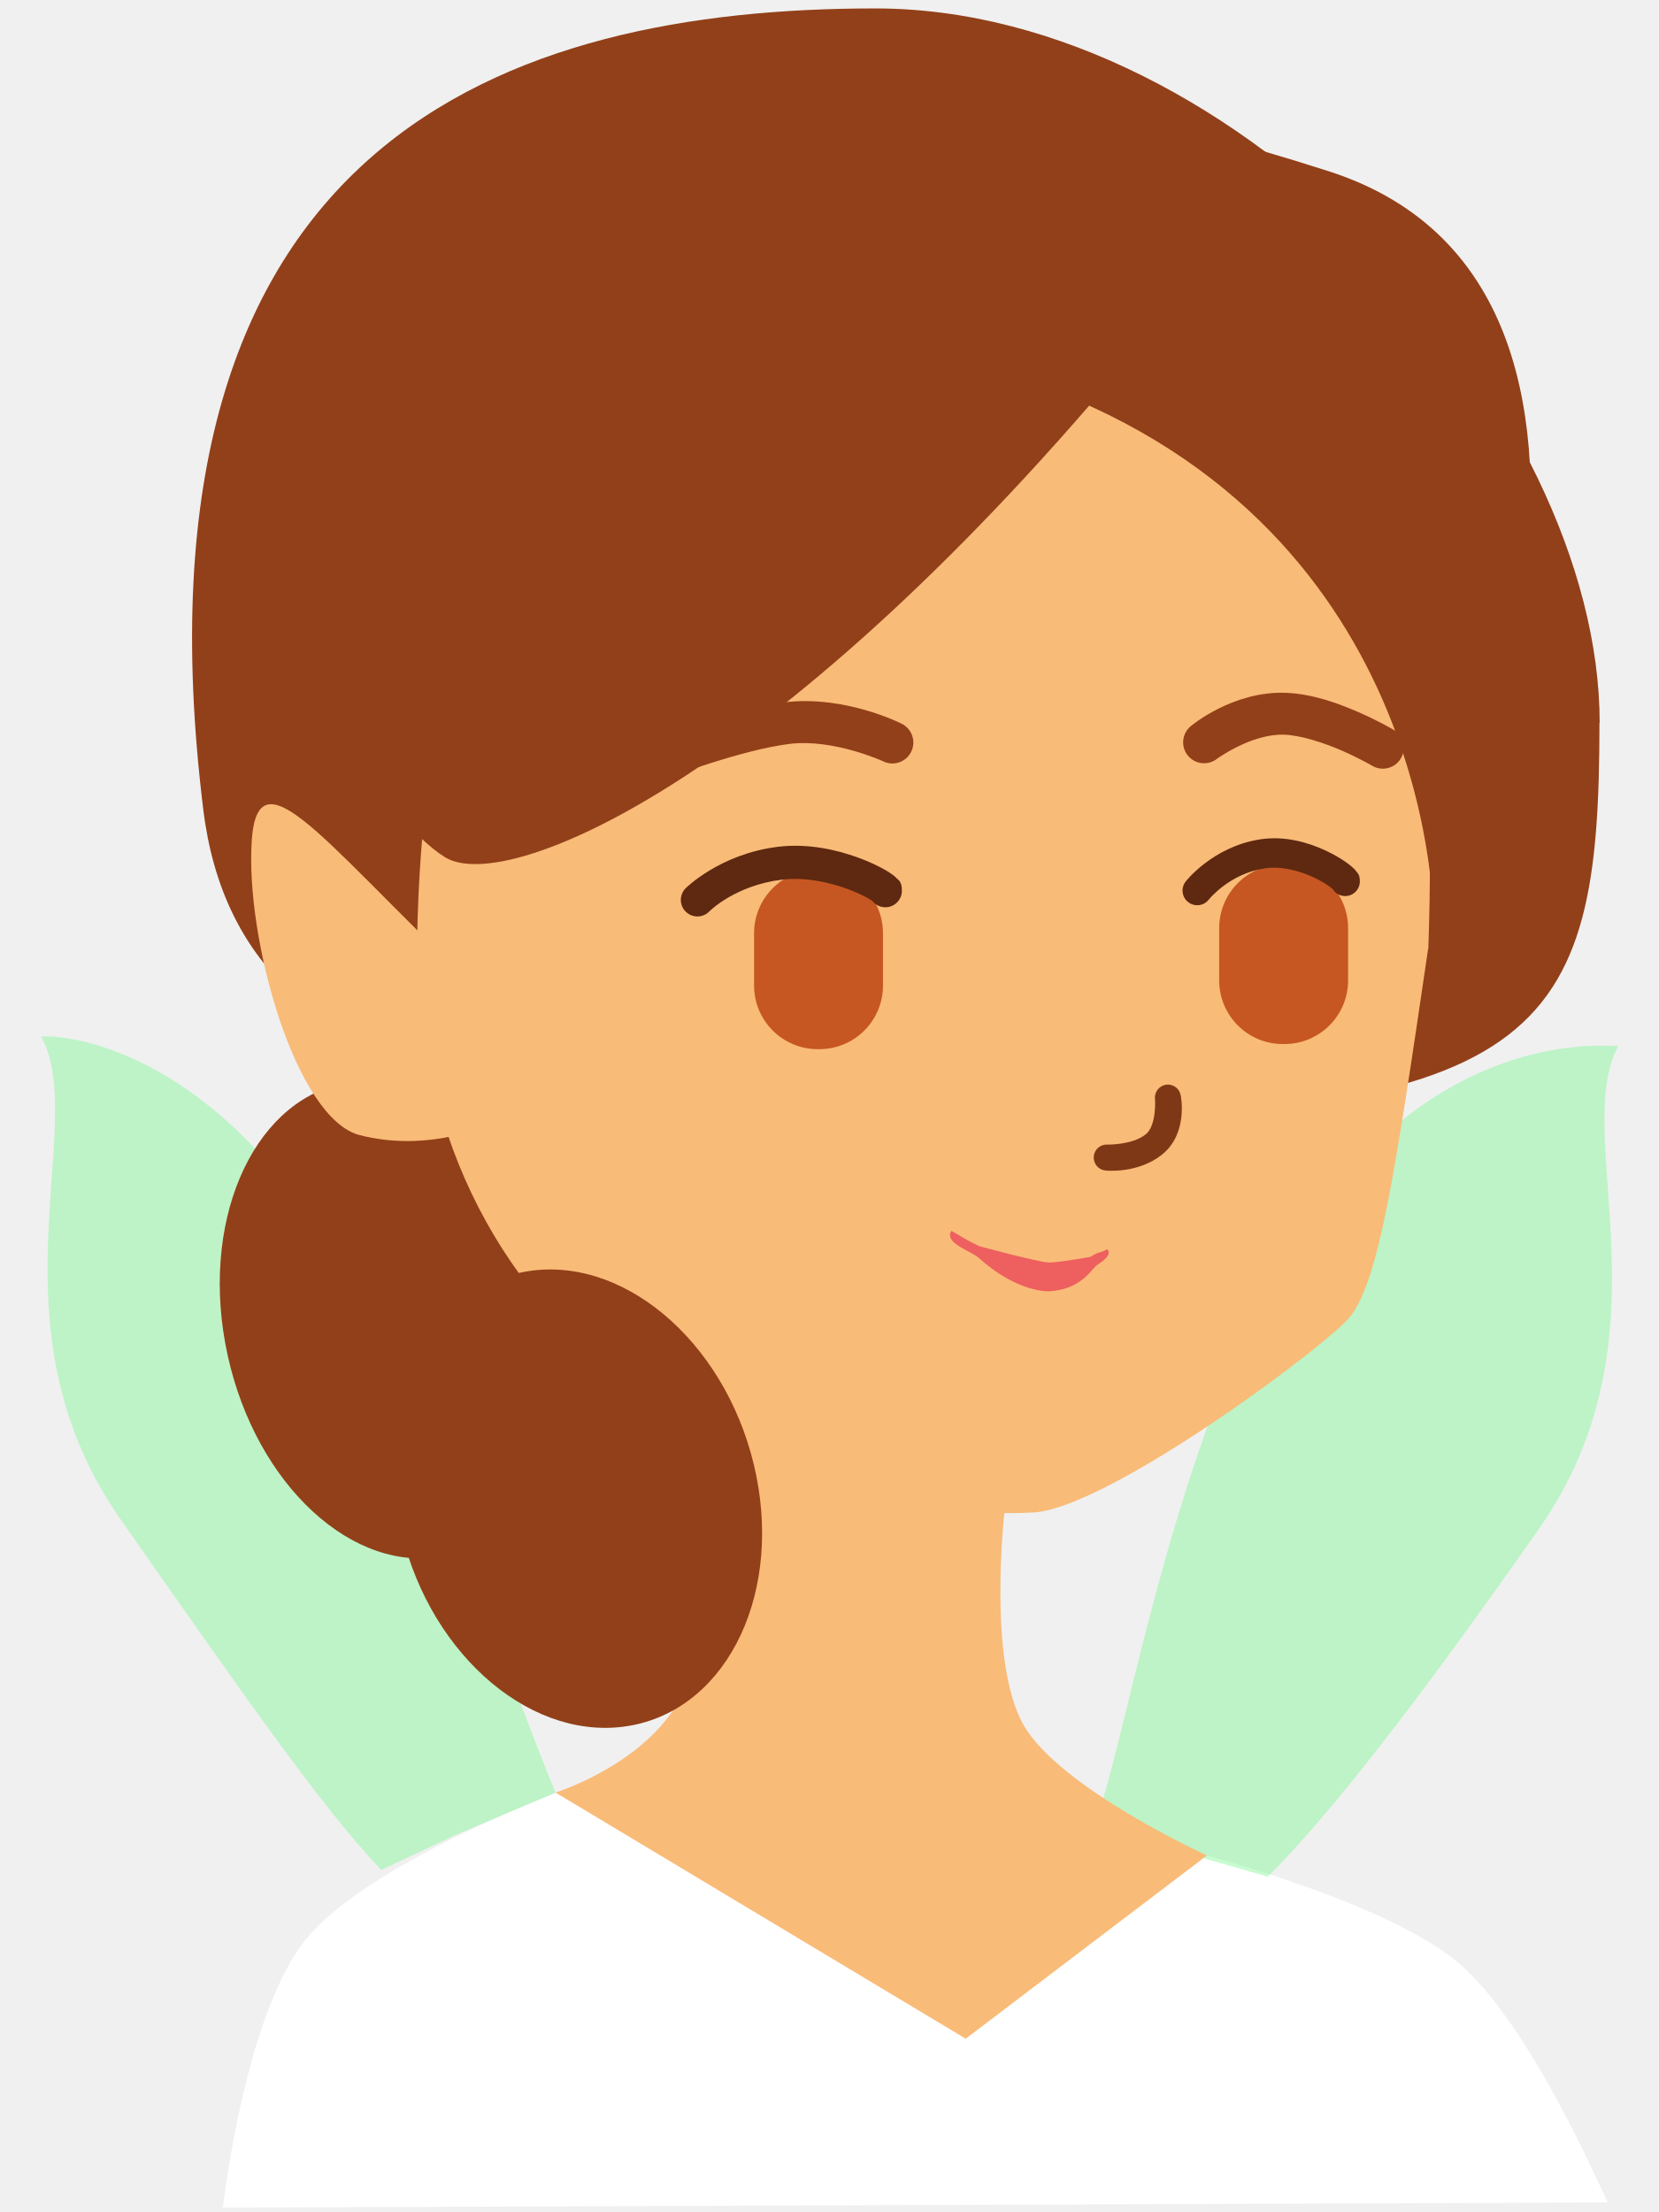
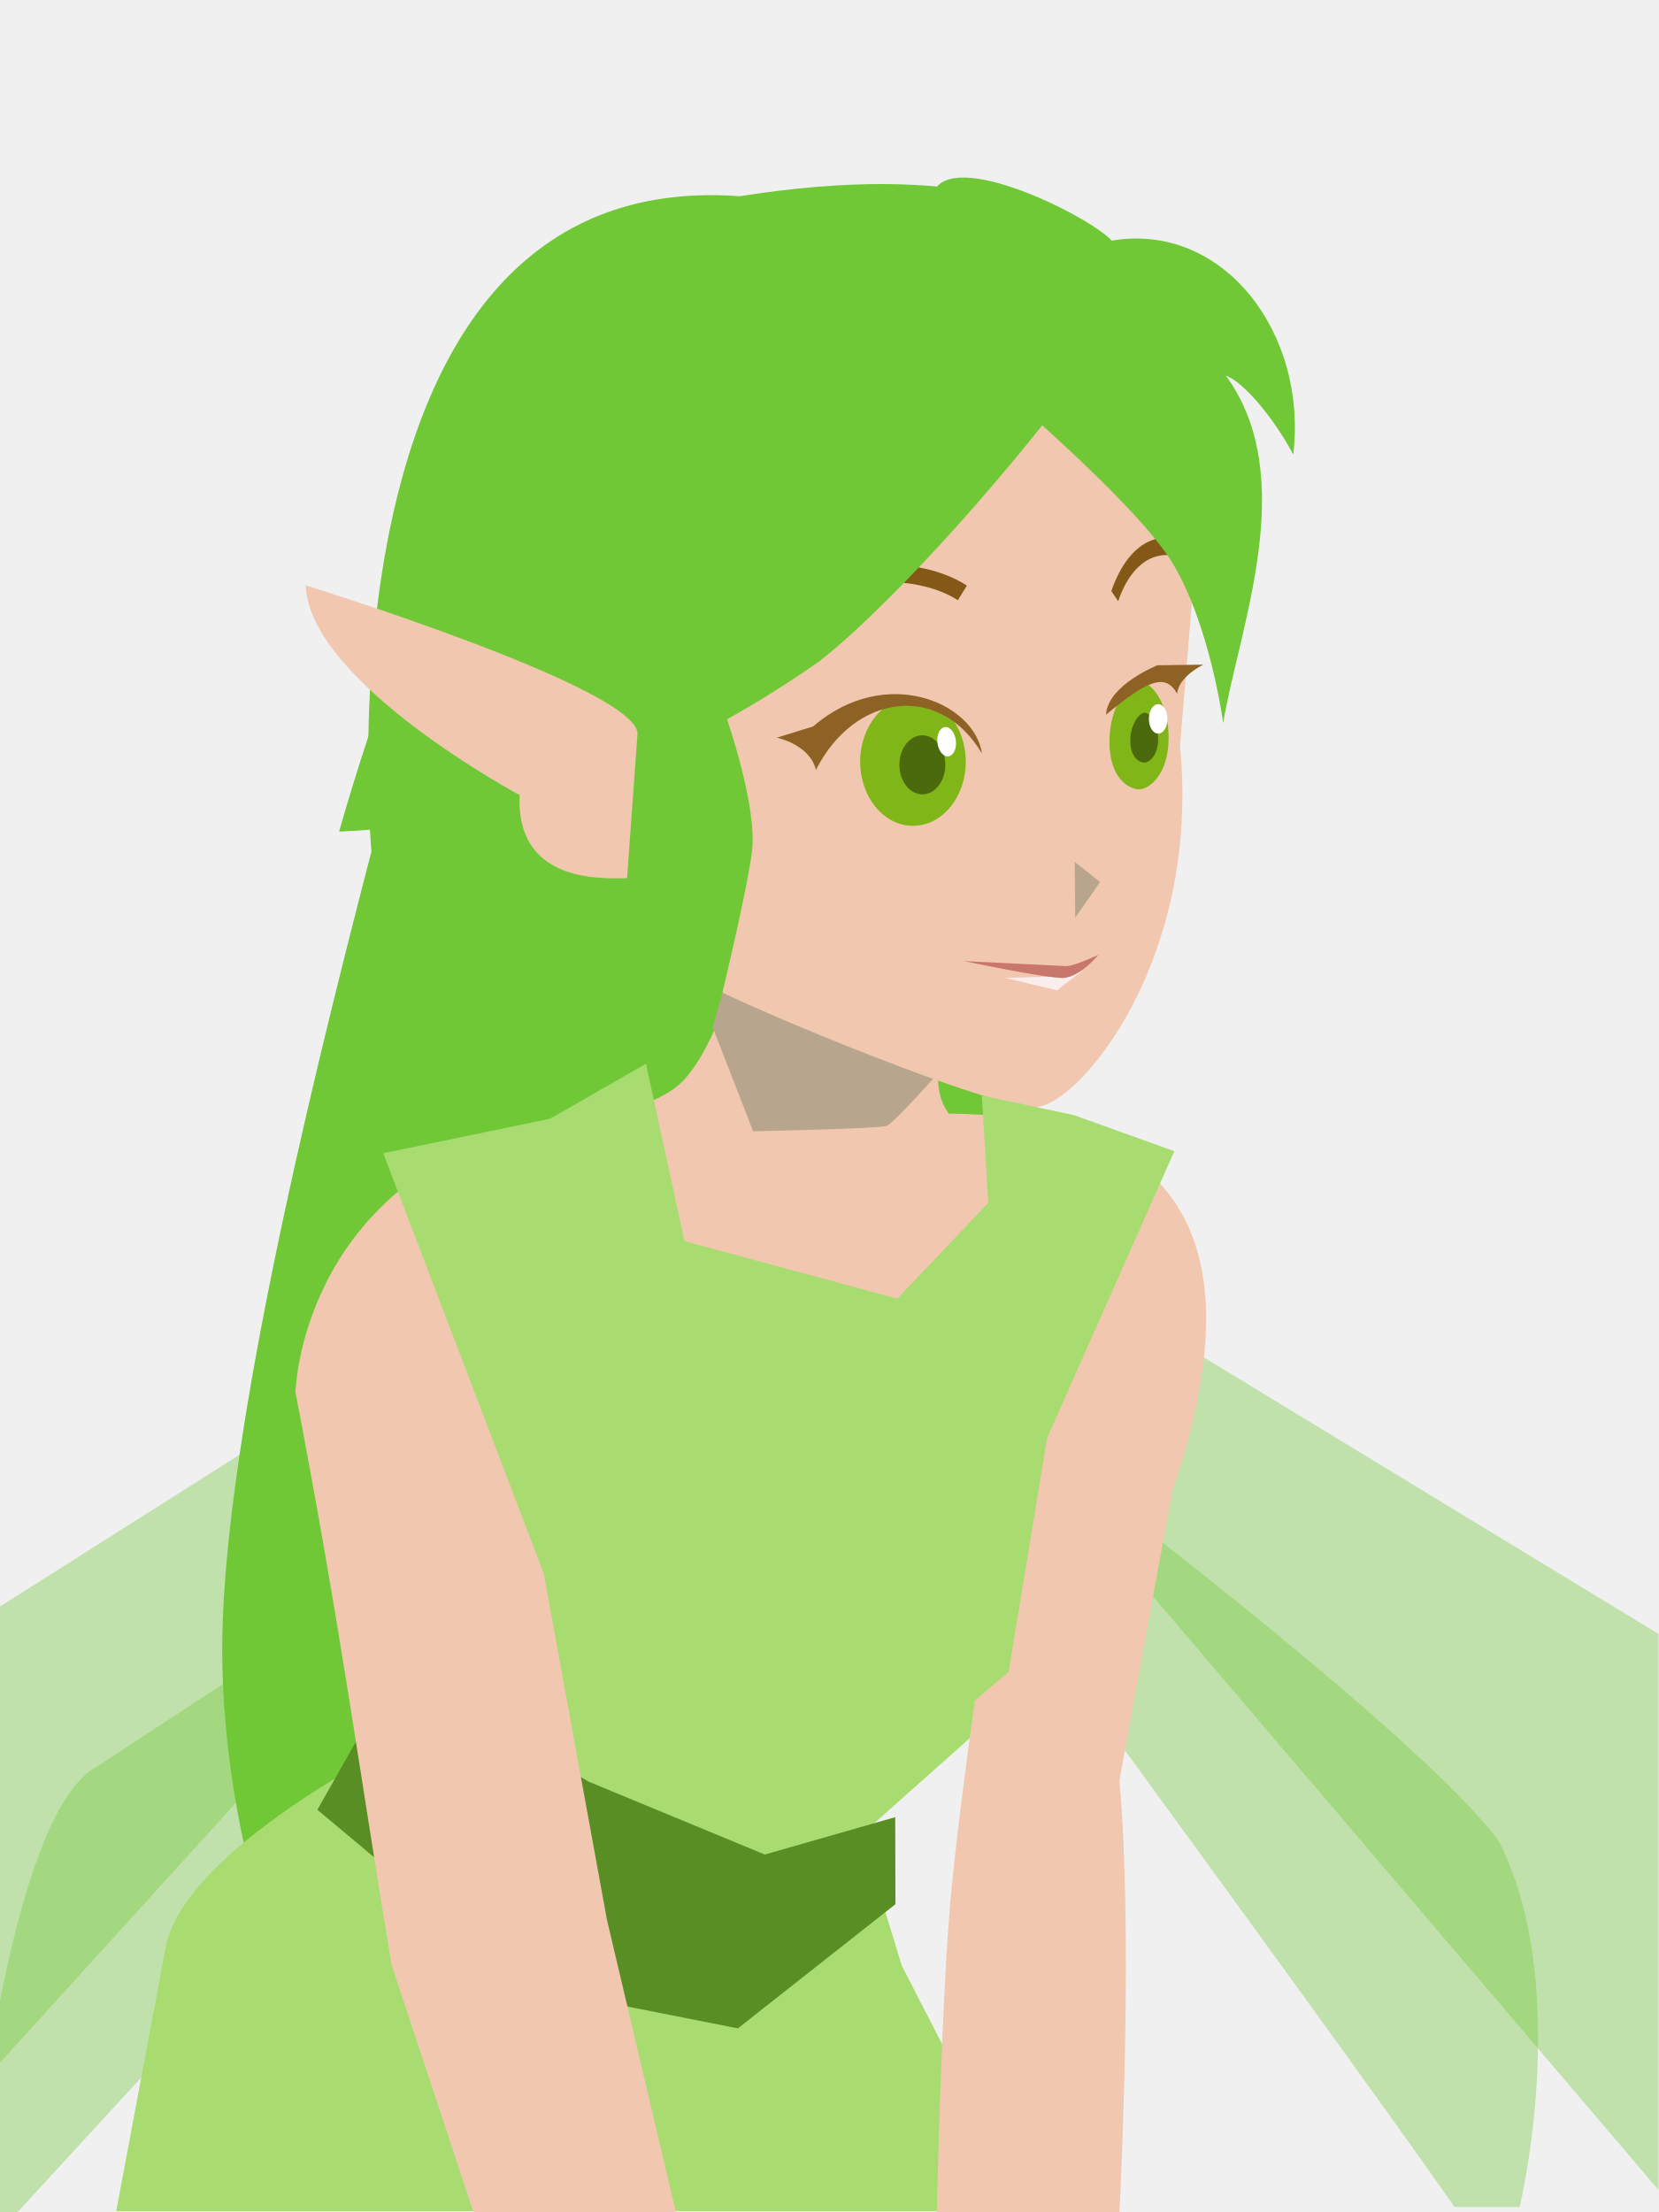
- <svg xmlns="http://www.w3.org/2000/svg" width="600" height="800" version="1.1" viewBox="0 0 158.8 211.7">
-   <path d="m153.9 210.8c-1.016-2.032-7.496-17.08-14.22-22.86s-24.14-10.33-24.14-10.33l-62.35-6.011s-17.71 6.7-23.73 13.8-8.126 25.9-8.126 25.9" fill="#fff" />
+ <svg xmlns="http://www.w3.org/2000/svg" width="600" height="800" version="1.1" viewBox="0 0 159 212">
+   <path d="m90.5 115-3.34 10.6 71.8 84.3v-53.3l-68.4-41.6z" fill="#6fc835" fill-opacity=".361" stroke-width=".265" />
+   <path d="m86.7 129-0.596 9.12s40.5 55.1 53.3 73.4h6.25c1.93-8.72 3.44-24.8-2.09-35.2-9.75-12.8-57-47.4-57-47.4z" fill="#6fc835" fill-opacity=".361" stroke-width=".265" />
+   <path d="m70.8 18.8c-41.3-2.96-35.2 62.8-35.2 62.8-6.3 24.2-14.5 58.4-14.3 77.2s7.01 33.8 7.01 33.8l30.5-9.49 17.9 4.19 19.3-72.8 5.93-63.5 11.1-15.1s-0.366-23.7-42.1-17.1z" fill="#71c837" />
+   <path d="m64.7 133-55.4 36.3c-4.29 2.29-7.31 12.3-9.35 22.7v20.4h1.38l63.3-68.9-0.197-10.8z" fill="#6fc835" fill-opacity=".361" stroke-width=".265" />
+   <path d="m97.8 137-50.6 0.517-8.72 29.4s-20.8 10.2-22.6 19.7c-1.63 8.74-4.29 22.9-4.74 25.3h87.4l-12.1-23.5-3.87-12.6 14.5-12.9 0.374-25.9z" fill="#a8dc71" stroke-width=".265" />
+   <path transform="scale(.265)" d="m240 429-240 152v165l246-271-6.15-46.2z" fill="#6fc835" fill-opacity=".361" />
  <g fill="none" stroke-linecap="round" stroke-linejoin="round">
-     <circle r="0" stroke="#c53822" stroke-width="2.257" style="paint-order:stroke markers fill" />
+     <circle r="0" stroke="#c53822" stroke-width="2.26" style="paint-order:stroke markers fill" />
    <g stroke="#924019">
-       <circle r="0" stroke-width="1.288" style="paint-order:stroke markers fill" />
-       <circle transform="scale(1,-1)" r="0" stroke-width="3.595" style="paint-order:stroke markers fill" />
-       <circle transform="scale(1,-1)" r="0" stroke-width="3.595" style="paint-order:stroke markers fill" />
+       <circle r="0" stroke-width="1.29" style="paint-order:stroke markers fill" />
+       <circle transform="scale(1,-1)" r="0" stroke-width="3.6" style="paint-order:stroke markers fill" />
+       <circle transform="scale(1,-1)" r="0" stroke-width="3.6" style="paint-order:stroke markers fill" />
    </g>
-     <circle transform="scale(1,-1)" r="0" stroke="#4d4320" stroke-width="4.378" style="paint-order:stroke markers fill" />
+     <circle transform="scale(1,-1)" r="0" stroke="#4d4320" stroke-width="4.38" style="paint-order:stroke markers fill" />
    <circle transform="scale(1,-1)" r="0" stroke="#4d4320" stroke-width="3.52" style="paint-order:stroke markers fill" />
  </g>
-   <path d="m4.341 99.18c-0.256 4e-3 -0.391 0.022-0.391 0.022 4.625 8.586-5.415 27.67 7.624 46.26 11.2 15.97 19.1 27.43 24.92 33.51l6.978-3.285 9.708-4.108c-3.696-8.876-7.88-21.5-14.08-37.2-13.36-33.81-32.29-35.22-34.76-35.19z" fill="#78f991" fill-opacity=".418" stroke-width=".17" />
-   <path d="m154.5 100.1c-2.479-0.033-23.94-1.671-37.3 32.14-6.731 17.04-9.446 33.51-12.36 42.44l3.846 1.304 12.67 3.636c5.919-5.915 14.07-16.35 25.92-33.25 13.04-18.59 2.998-37.67 7.624-46.26 0 0-0.135-0.019-0.391-0.022z" fill="#78f991" fill-opacity=".418" stroke-width=".17" />
-   <ellipse transform="matrix(.9779 -.209 .214 .9768 0 0)" cx="9.847" cy="131.4" rx="16.32" ry="23.14" fill="#924019" stroke-width="1.222" style="paint-order:stroke markers fill" />
-   <path d="m153.1 69.17c0 30.12-5.056 38.36-60.47 37.91-34.97-0.291-69.5 0.298-73.17-29.59-7.918-64.29 29.34-76.7 64.32-76.7 34.97 0 69.34 38.27 69.34 68.38z" fill="#924019" stroke-width="1.222" style="paint-order:stroke markers fill" />
-   <path d="m136.7 90.81c-3.272 22.32-4.702 31.31-7.33 35.04-1.762 2.505-23.25 18.55-30.47 18.91-24.77 1.24-60.24-15.73-58.92-57.04 1.442-45.23 21.2-57.14 59.44-55.77 26.26 0.949 39.03 8.721 37.3 58.85z" fill="#f9bb78" stroke-width="1.222" style="paint-order:stroke markers fill" />
-   <g stroke-width="1.222">
-     <rect x="72.18" y="83.22" width="12.34" height="17.19" ry="6.091" fill="#c65722" style="paint-order:stroke markers fill" />
-     <path d="m99.32 36.8c38.57 13.98 37.9 51.69 37.9 51.69s26.55-60.34-10.02-72.11c-36.57-11.76-38.8-3.8-38.8-3.8z" fill="#924019" />
-     <rect x="116.7" y="82.73" width="12.34" height="17.19" ry="6.091" fill="#c65722" style="paint-order:stroke markers fill" />
-     <path d="m109.1 33.08c-34.12 41.34-60.49 52.65-66.5 48.96-6.004-3.695-19.85-23.09-8.775-35.55 11.08-12.47 29.53-22.46 44.34-24.94 14.81-2.478 30.94 11.54 30.94 11.54z" fill="#924019" />
-     <path d="m47.68 96.41c-15.5-14.11-22.93-25.4-23.58-15.99-0.646 9.408 4.198 26.66 10.34 28.22 6.137 1.568 11.3-0.627 11.3-0.627" fill="#f9bb78" />
-     <path d="m96.14 144.8s-1.636 14.26 1.847 20.32 17.54 12.47 17.54 12.47l-23.09 17.54-39.26-23.56s7.887-2.461 11.54-8.313 4.618-26.78 4.618-26.78z" fill="#f9bb78" />
+   <path d="m40.1 161-4.34 3-5.34 9.45 20.3 17 20 3.95 15.1-11.9-0.021-8.34-12.5 3.58-16.9-6.99z" fill="#598e24" />
+   <path d="m71.8 88.7c0-3e-6 -2.78 11.9-6.78 15.3-4 3.44-14.5 3.84-14.5 3.84-21.8 6.2-22.2 25.6-22.2 25.6 4.4 22.9 6.15 36.6 9.22 54.9l7.84 23.7h19.4l-6.62-28.1-6.57-36 30.2-9.04 14.1 7.42s-3.98 25.5-4.88 36.8c-0.822 10.5-1.16 26.3-1.22 28.9l17.5 8e-3c0.228-4.53 1.26-27.3-2e-3 -41.4l5.04-27.6c4.4-13.1 9.33-36-21.4-36.3-2.46-3.37 0.31-8.16 0.31-8.16l-19.4-10.4z" fill="#f2c7b0" stroke-width=".265" />
+   <path d="m70.3 90.8-1.98 7.71 3.86 9.91s12.1-0.238 12.8-0.516 4.57-4.65 4.57-4.65l-0.215-7.2z" fill="#b7a68d" />
+   <path d="m115 48.5-1.91 23c2.02 20.5-9.65 34.4-13.8 34.6-4.13 0.226-27.3-9.4-31.3-11.6 0 0-19.6-12.9-23-23.7s-3.2-48.5 32.5-48.6c35.7-0.083 37.4 26.3 37.4 26.3z" fill="#f2c7b0" />
+   <path d="m112 70.7c0 3.59-1.9 4.95-2.82 4.95-0.919 0-2.85-0.976-2.85-4.57 0-3.59 1.99-5.78 2.91-5.78 0.919 0 2.76 1.8 2.76 5.39z" fill="#80b617" stroke-width="1.46" />
+   <path d="m111 70.8c0 1.66-0.895 2.29-1.33 2.29-0.433 0-1.34-0.452-1.34-2.11 0-1.66 0.938-2.67 1.37-2.67 0.433 0 1.3 0.833 1.3 2.49z" fill="#4b6a0d" stroke-width=".682" />
+   <path d="m106 68.5c0.169-2.85 4.93-4.74 4.93-4.74l4.39-0.059s-2.39 1.15-2.5 2.79c-1.11-2-2.81-1.33-6.82 2.01z" fill="#8e6224" />
+   <ellipse cx="87.5" cy="73" rx="5.06" ry="6.15" fill="#80b617" />
+   <path d="m94.1 72.2c-4.04-6.81-12.2-5.74-15.9 1.59-0.589-2.45-3.75-3.09-3.75-3.09l3.46-1.07c7.03-6.03 15.5-2.24 16.2 2.57z" fill="#8e6224" />
+   <g transform="translate(-1.85 .194)">
+     <path d="m103 93.4 2.65-0.607-2.5 1.93-4.98-1.2z" fill="#faeeec" />
+     <path d="m104 92.4-9.76-0.483s7.83 1.66 9.54 1.62c1.66-0.128 3.35-2.23 3.35-2.23s-2.3 1.1-3.13 1.1z" fill="#c9766c" />
  </g>
-   <ellipse transform="matrix(.9816 -.1908 .2342 .9722 0 0)" cx="20.19" cy="151.5" rx="17.17" ry="22.31" fill="#924019" stroke-width="1.222" style="paint-order:stroke markers fill" />
-   <g shape-rendering="auto">
-     <path d="m74.46 81.04c-5.555 0.68-8.832 3.968-8.832 3.968a1.584 1.584 0 0 0 0.012 2.241 1.584 1.584 0 0 0 2.241-0.012s2.452-2.5 6.963-3.052c2.158-0.264 4.469 0.232 6.2 0.862 0.865 0.315 1.589 0.659 2.052 0.921 0.201 0.113 0.324 0.199 0.399 0.253a1.584 1.584 0 0 0 0.002 0.002 1.584 1.584 0 0 0 1.248 0.606 1.584 1.584 0 0 0 1.584-1.584c0-0.916-0.34-1.021-0.48-1.172-0.14-0.151-0.25-0.24-0.37-0.332-0.239-0.183-0.504-0.348-0.826-0.53-0.642-0.363-1.499-0.769-2.527-1.143-2.057-0.748-4.792-1.38-7.667-1.028z" color="#000000" color-rendering="auto" dominant-baseline="auto" fill="#5e2910" image-rendering="auto" solid-color="#000000" stop-color="#000000" style="font-feature-settings:normal;font-variant-alternates:normal;font-variant-caps:normal;font-variant-east-asian:normal;font-variant-ligatures:normal;font-variant-numeric:normal;font-variant-position:normal;font-variation-settings:normal;inline-size:0;isolation:auto;mix-blend-mode:normal;shape-margin:0;shape-padding:0;text-decoration-color:#000000;text-decoration-line:none;text-decoration-style:solid;text-indent:0;text-orientation:mixed;text-transform:none;white-space:normal" />
-     <path d="m120.6 80.33c-4.542 0.706-7.109 4.035-7.109 4.035a1.405 1.405 0 0 0 0.243 1.971 1.405 1.405 0 0 0 1.974-0.246s1.943-2.459 5.324-2.985c1.582-0.246 3.328 0.221 4.653 0.833 0.662 0.306 1.217 0.644 1.57 0.897 0.154 0.11 0.246 0.191 0.301 0.241a1.405 1.405 0 0 0 1.203 0.68 1.405 1.405 0 0 0 1.406-1.406c0-0.647-0.211-0.782-0.315-0.926-0.104-0.144-0.193-0.236-0.289-0.329-0.192-0.186-0.407-0.356-0.666-0.542-0.517-0.371-1.205-0.784-2.033-1.167-1.656-0.765-3.882-1.427-6.262-1.057z" color="#000000" color-rendering="auto" dominant-baseline="auto" fill="#5e2910" image-rendering="auto" solid-color="#000000" stop-color="#000000" style="font-feature-settings:normal;font-variant-alternates:normal;font-variant-caps:normal;font-variant-east-asian:normal;font-variant-ligatures:normal;font-variant-numeric:normal;font-variant-position:normal;font-variation-settings:normal;inline-size:0;isolation:auto;mix-blend-mode:normal;shape-margin:0;shape-padding:0;text-decoration-color:#000000;text-decoration-line:none;text-decoration-style:solid;text-indent:0;text-orientation:mixed;text-transform:none;white-space:normal" />
-     <path d="m75.09 67.21c-5.52 0.676-12.57 3.477-12.57 3.477a2.005 2.005 0 0 0-1.143 2.594 2.005 2.005 0 0 0 2.594 1.143s7.059-2.677 11.6-3.233c4.23-0.518 8.968 1.668 8.968 1.668a2.005 2.005 0 0 0 2.682-0.921 2.005 2.005 0 0 0-0.921-2.682s-5.38-2.759-11.22-2.045z" color="#000000" color-rendering="auto" dominant-baseline="auto" fill="#924019" image-rendering="auto" solid-color="#000000" stop-color="#000000" style="font-feature-settings:normal;font-variant-alternates:normal;font-variant-caps:normal;font-variant-east-asian:normal;font-variant-ligatures:normal;font-variant-numeric:normal;font-variant-position:normal;font-variation-settings:normal;inline-size:0;isolation:auto;mix-blend-mode:normal;shape-margin:0;shape-padding:0;text-decoration-color:#000000;text-decoration-line:none;text-decoration-style:solid;text-indent:0;text-orientation:mixed;text-transform:none;white-space:normal" />
-     <path d="m123.1 66.3c-5.1-0.198-9.089 3.167-9.089 3.167a2.005 2.005 0 0 0-0.327 2.816 2.005 2.005 0 0 0 2.818 0.325s3.31-2.422 6.443-2.3c1.59 0.062 3.786 0.777 5.491 1.52 1.705 0.743 2.906 1.453 2.906 1.453a2.005 2.005 0 0 0 2.747-0.702 2.005 2.005 0 0 0-0.704-2.747s-1.412-0.836-3.348-1.68c-1.936-0.844-4.41-1.754-6.937-1.852z" color="#000000" color-rendering="auto" dominant-baseline="auto" fill="#924019" image-rendering="auto" solid-color="#000000" stop-color="#000000" style="font-feature-settings:normal;font-variant-alternates:normal;font-variant-caps:normal;font-variant-east-asian:normal;font-variant-ligatures:normal;font-variant-numeric:normal;font-variant-position:normal;font-variation-settings:normal;inline-size:0;isolation:auto;mix-blend-mode:normal;shape-margin:0;shape-padding:0;text-decoration-color:#000000;text-decoration-line:none;text-decoration-style:solid;text-indent:0;text-orientation:mixed;text-transform:none;white-space:normal" />
-     <path d="m111.8 103.8a1.245 1.245 0 0 0-0.191 0.014 1.245 1.245 0 0 0-1.048 1.415s0.159 2.504-0.897 3.338c-1.302 1.028-3.639 0.976-3.639 0.976a1.245 1.245 0 0 0-1.332 1.153 1.245 1.245 0 0 0 1.155 1.332s3.032 0.33 5.357-1.506c2.571-2.031 1.818-5.66 1.818-5.66a1.245 1.245 0 0 0-1.224-1.062z" color="#000000" color-rendering="auto" dominant-baseline="auto" fill="#7f3816" image-rendering="auto" solid-color="#000000" stop-color="#000000" style="font-feature-settings:normal;font-variant-alternates:normal;font-variant-caps:normal;font-variant-east-asian:normal;font-variant-ligatures:normal;font-variant-numeric:normal;font-variant-position:normal;font-variation-settings:normal;inline-size:0;isolation:auto;mix-blend-mode:normal;shape-margin:0;shape-padding:0;text-decoration-color:#000000;text-decoration-line:none;text-decoration-style:solid;text-indent:0;text-orientation:mixed;text-transform:none;white-space:normal" />
-     <path d="m91.07 117.8c-0.729 1.176 1.766 1.858 2.657 2.612 0 0 3.099 3.028 6.605 3.182 3.079-0.145 4.086-2.026 4.593-2.456 0.758-0.519 1.493-1.015 1.076-1.592-0.634 0.392-0.852 0.224-1.609 0.743 0 0-3.22 0.582-4.047 0.539-1.082-0.056-6.639-1.57-6.639-1.57-1.301-0.623-1.962-1.082-2.636-1.459z" color="#000000" color-rendering="auto" dominant-baseline="auto" fill="#ee5f5f" image-rendering="auto" solid-color="#000000" stop-color="#000000" style="font-feature-settings:normal;font-variant-alternates:normal;font-variant-caps:normal;font-variant-east-asian:normal;font-variant-ligatures:normal;font-variant-numeric:normal;font-variant-position:normal;font-variation-settings:normal;inline-size:0;isolation:auto;mix-blend-mode:normal;shape-margin:0;shape-padding:0;text-decoration-color:#000000;text-decoration-line:none;text-decoration-style:solid;text-indent:0;text-orientation:mixed;text-transform:none;white-space:normal" />
-   </g>
+   <path d="m103 82.6 2.43 1.93-2.38 3.43z" fill="#b7a68d" />
+   <path d="m94.1 105 8.82 1.87 9.63 3.46-12.2 27.5-3.68 22.4-9.14 7.8-35.1-16.4-15.7-41.1 16-3.31 9.18-5.27 3.69 17 20.4 5.51 8.72-9.18z" fill="#a8dc71" />
+   <ellipse cx="111" cy="68.9" rx=".891" ry="1.41" fill="#fff" />
+   <path d="m69.6 68.7s3.05 8.67 2.46 13-3.08 14.5-3.08 14.5l-30.3-4.89 13.8-26.6z" fill="#71c837" />
+   <path d="m83.7 54.2c-3.37 0.341-6.81 1.84-9.04 5.05l1.32 0.966c1.9-2.74 4.85-4.04 7.87-4.35 3.02-0.306 6.09 0.439 7.95 1.66l0.869-1.4c-2.27-1.48-5.62-2.25-8.99-1.91z" color="#000000" fill="#845816" stroke-width="1.38" style="-inkscape-stroke:none" />
+   <path d="m111 51.6c-1.67 0.341-3.38 1.84-4.49 5.05l0.654 0.966c0.944-2.74 2.41-4.04 3.91-4.35 1.5-0.306 3.02 0.439 3.95 1.66l0.431-1.4c-1.13-1.48-2.79-2.25-4.46-1.91z" color="#000000" fill="#845816" stroke-width=".971" style="-inkscape-stroke:none" />
+   <path d="m107 30.3c-2.27 5.68-19.5 26.1-28.5 33.1-14 9.8-29.3 15.6-46 16.3 7.2-25.4 21.1-54.5 21.1-54.5 31.1-7.03 41-7.73 53.4 5.04z" fill="#71c837" />
+   <path d="m94.1 35.7s14.7 12.3 18.3 18.3 4.83 15.3 4.83 15.3c1.51-9.1 7.41-23.5 0.258-33.3 1.6 0.541 4.5 3.9 6.46 7.56 1.39-11.7-6.75-22.3-17.4-20.5-2.09-2.31-15.4-8.97-17.1-4.58z" fill="#71c837" />
+   <path d="m61.1 70.3c-0.131-4.39-31.8-14.2-31.8-14.2 0.318 9.29 20.5 20.1 20.5 20.1-0.367 8.09 7.18 8.07 10.3 7.96z" fill="#f2c7b0" />
+   <ellipse cx="88.4" cy="73.3" rx="2.2" ry="2.83" fill="#4b6a0d" stroke-width="1.31" />
+   <ellipse transform="rotate(-6.64)" cx="81.9" cy="81.1" rx=".891" ry="1.41" fill="#fff" />
</svg>
